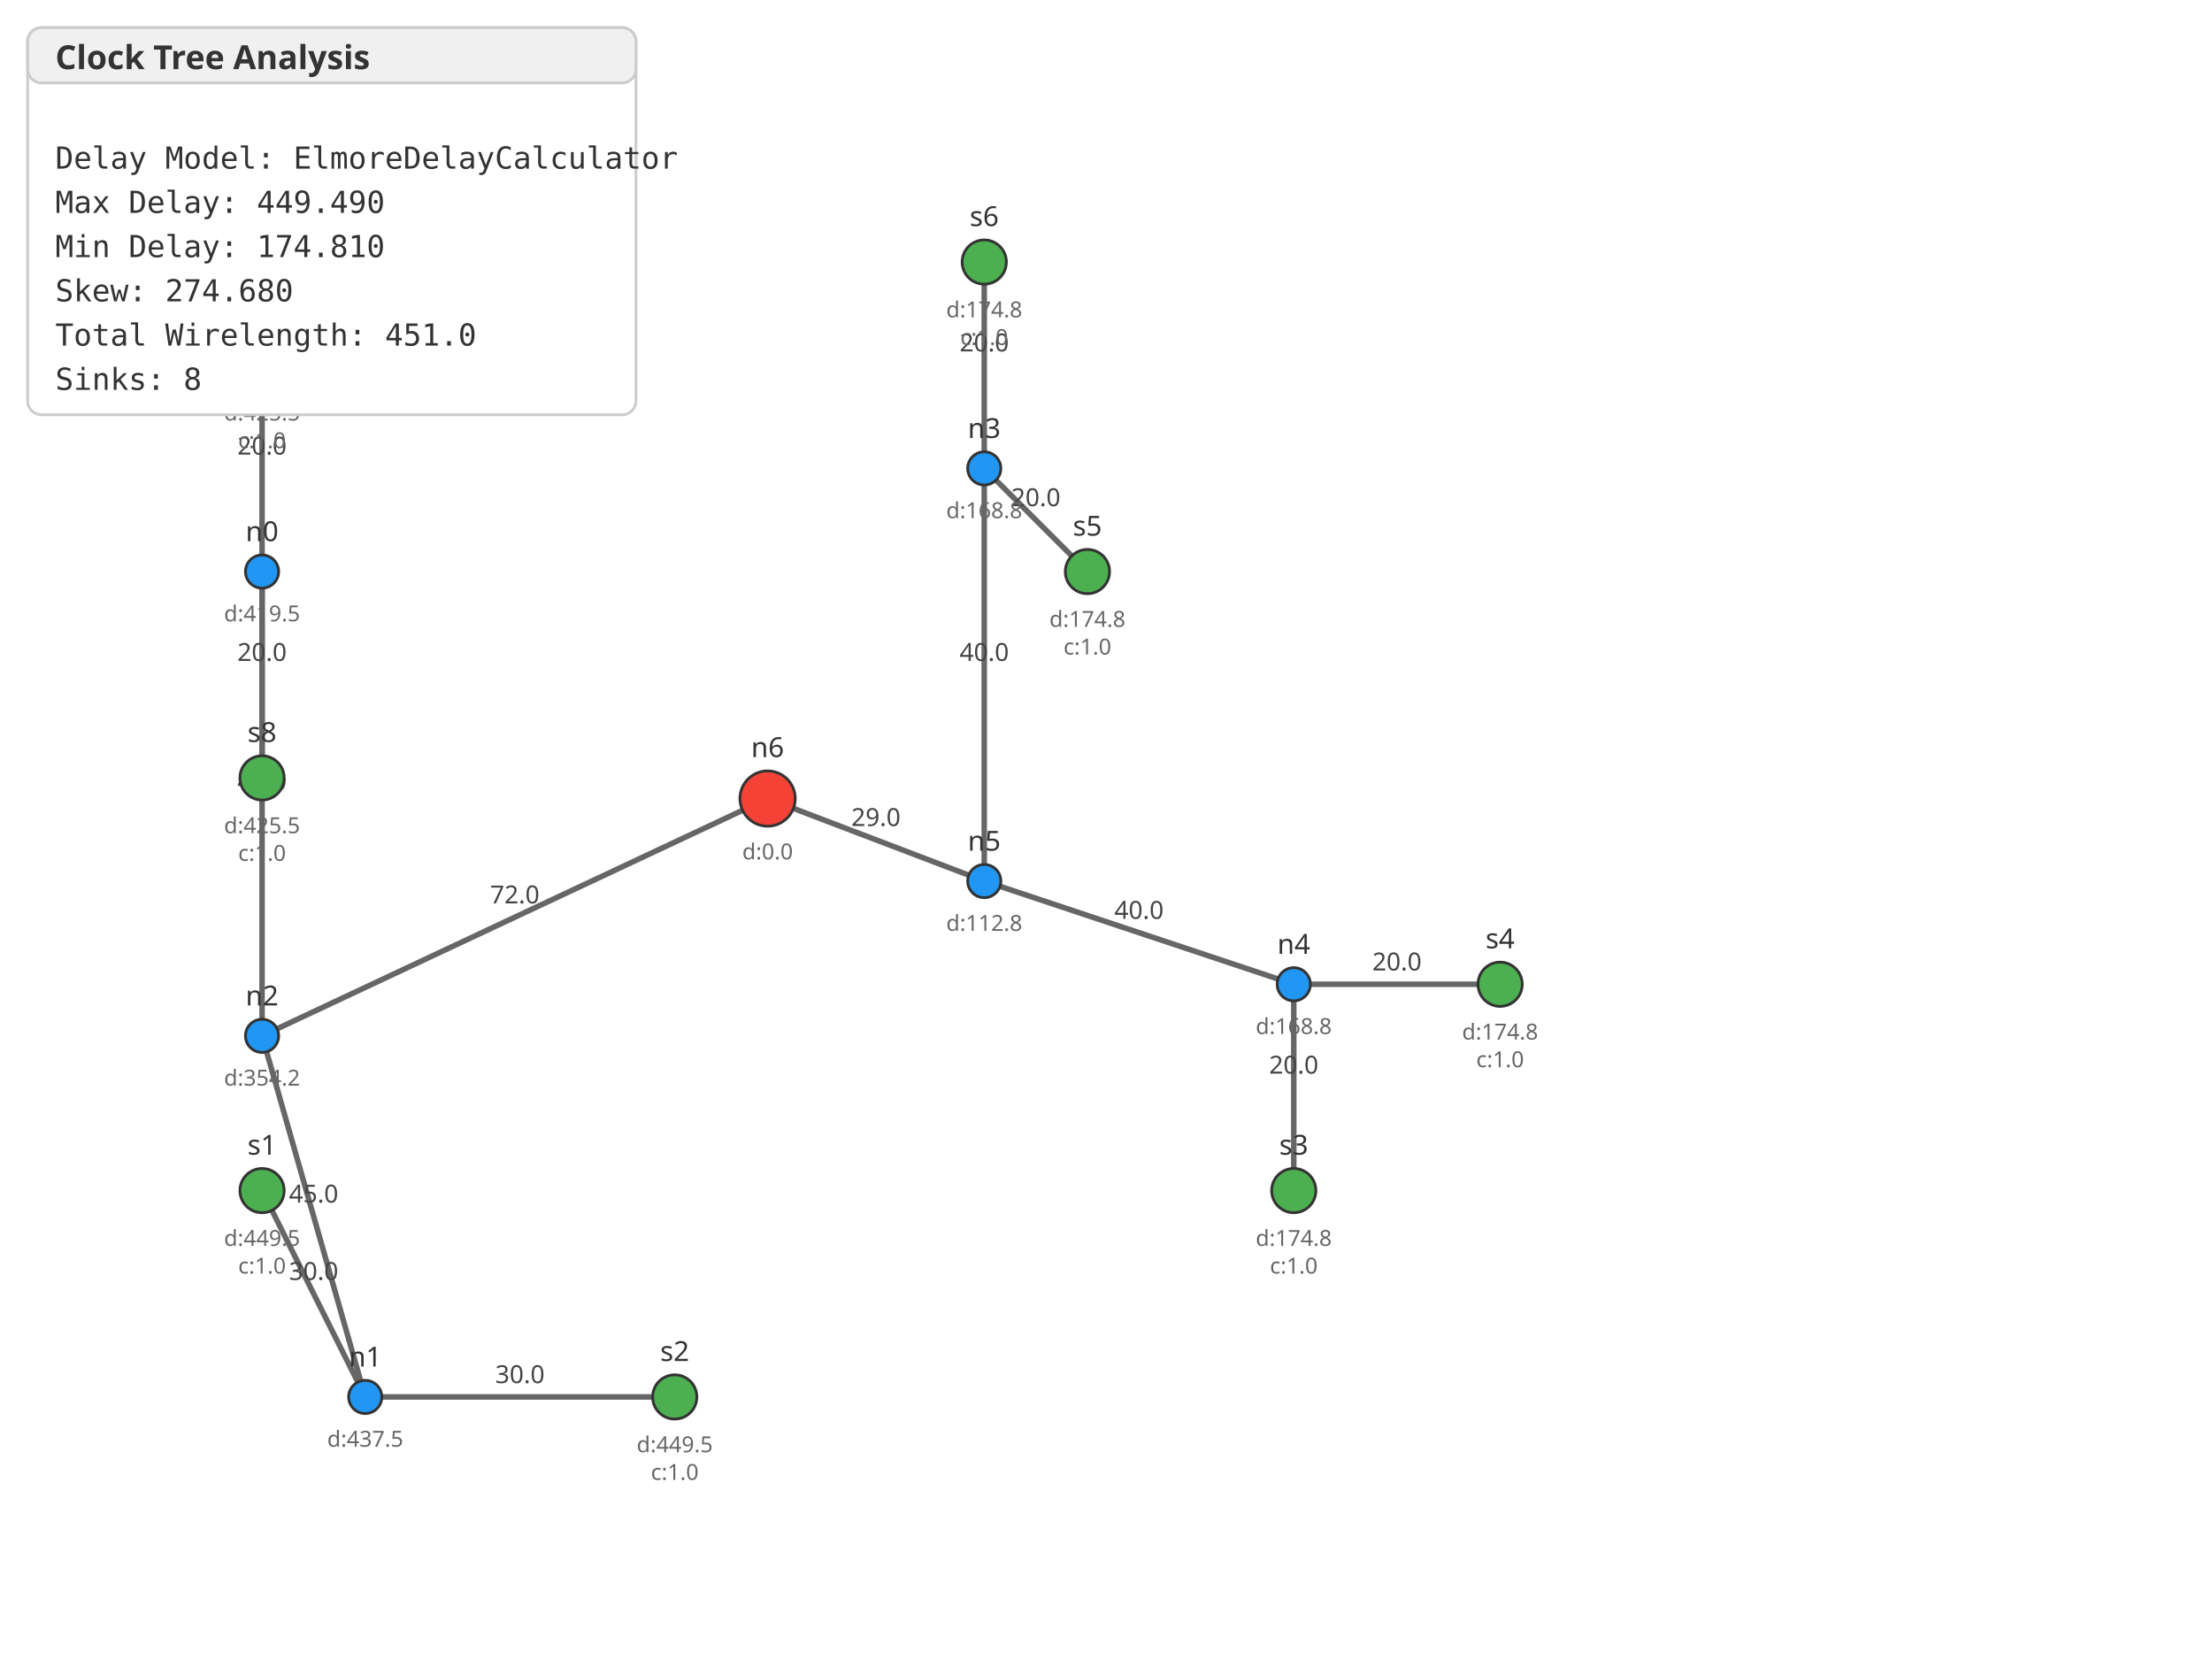
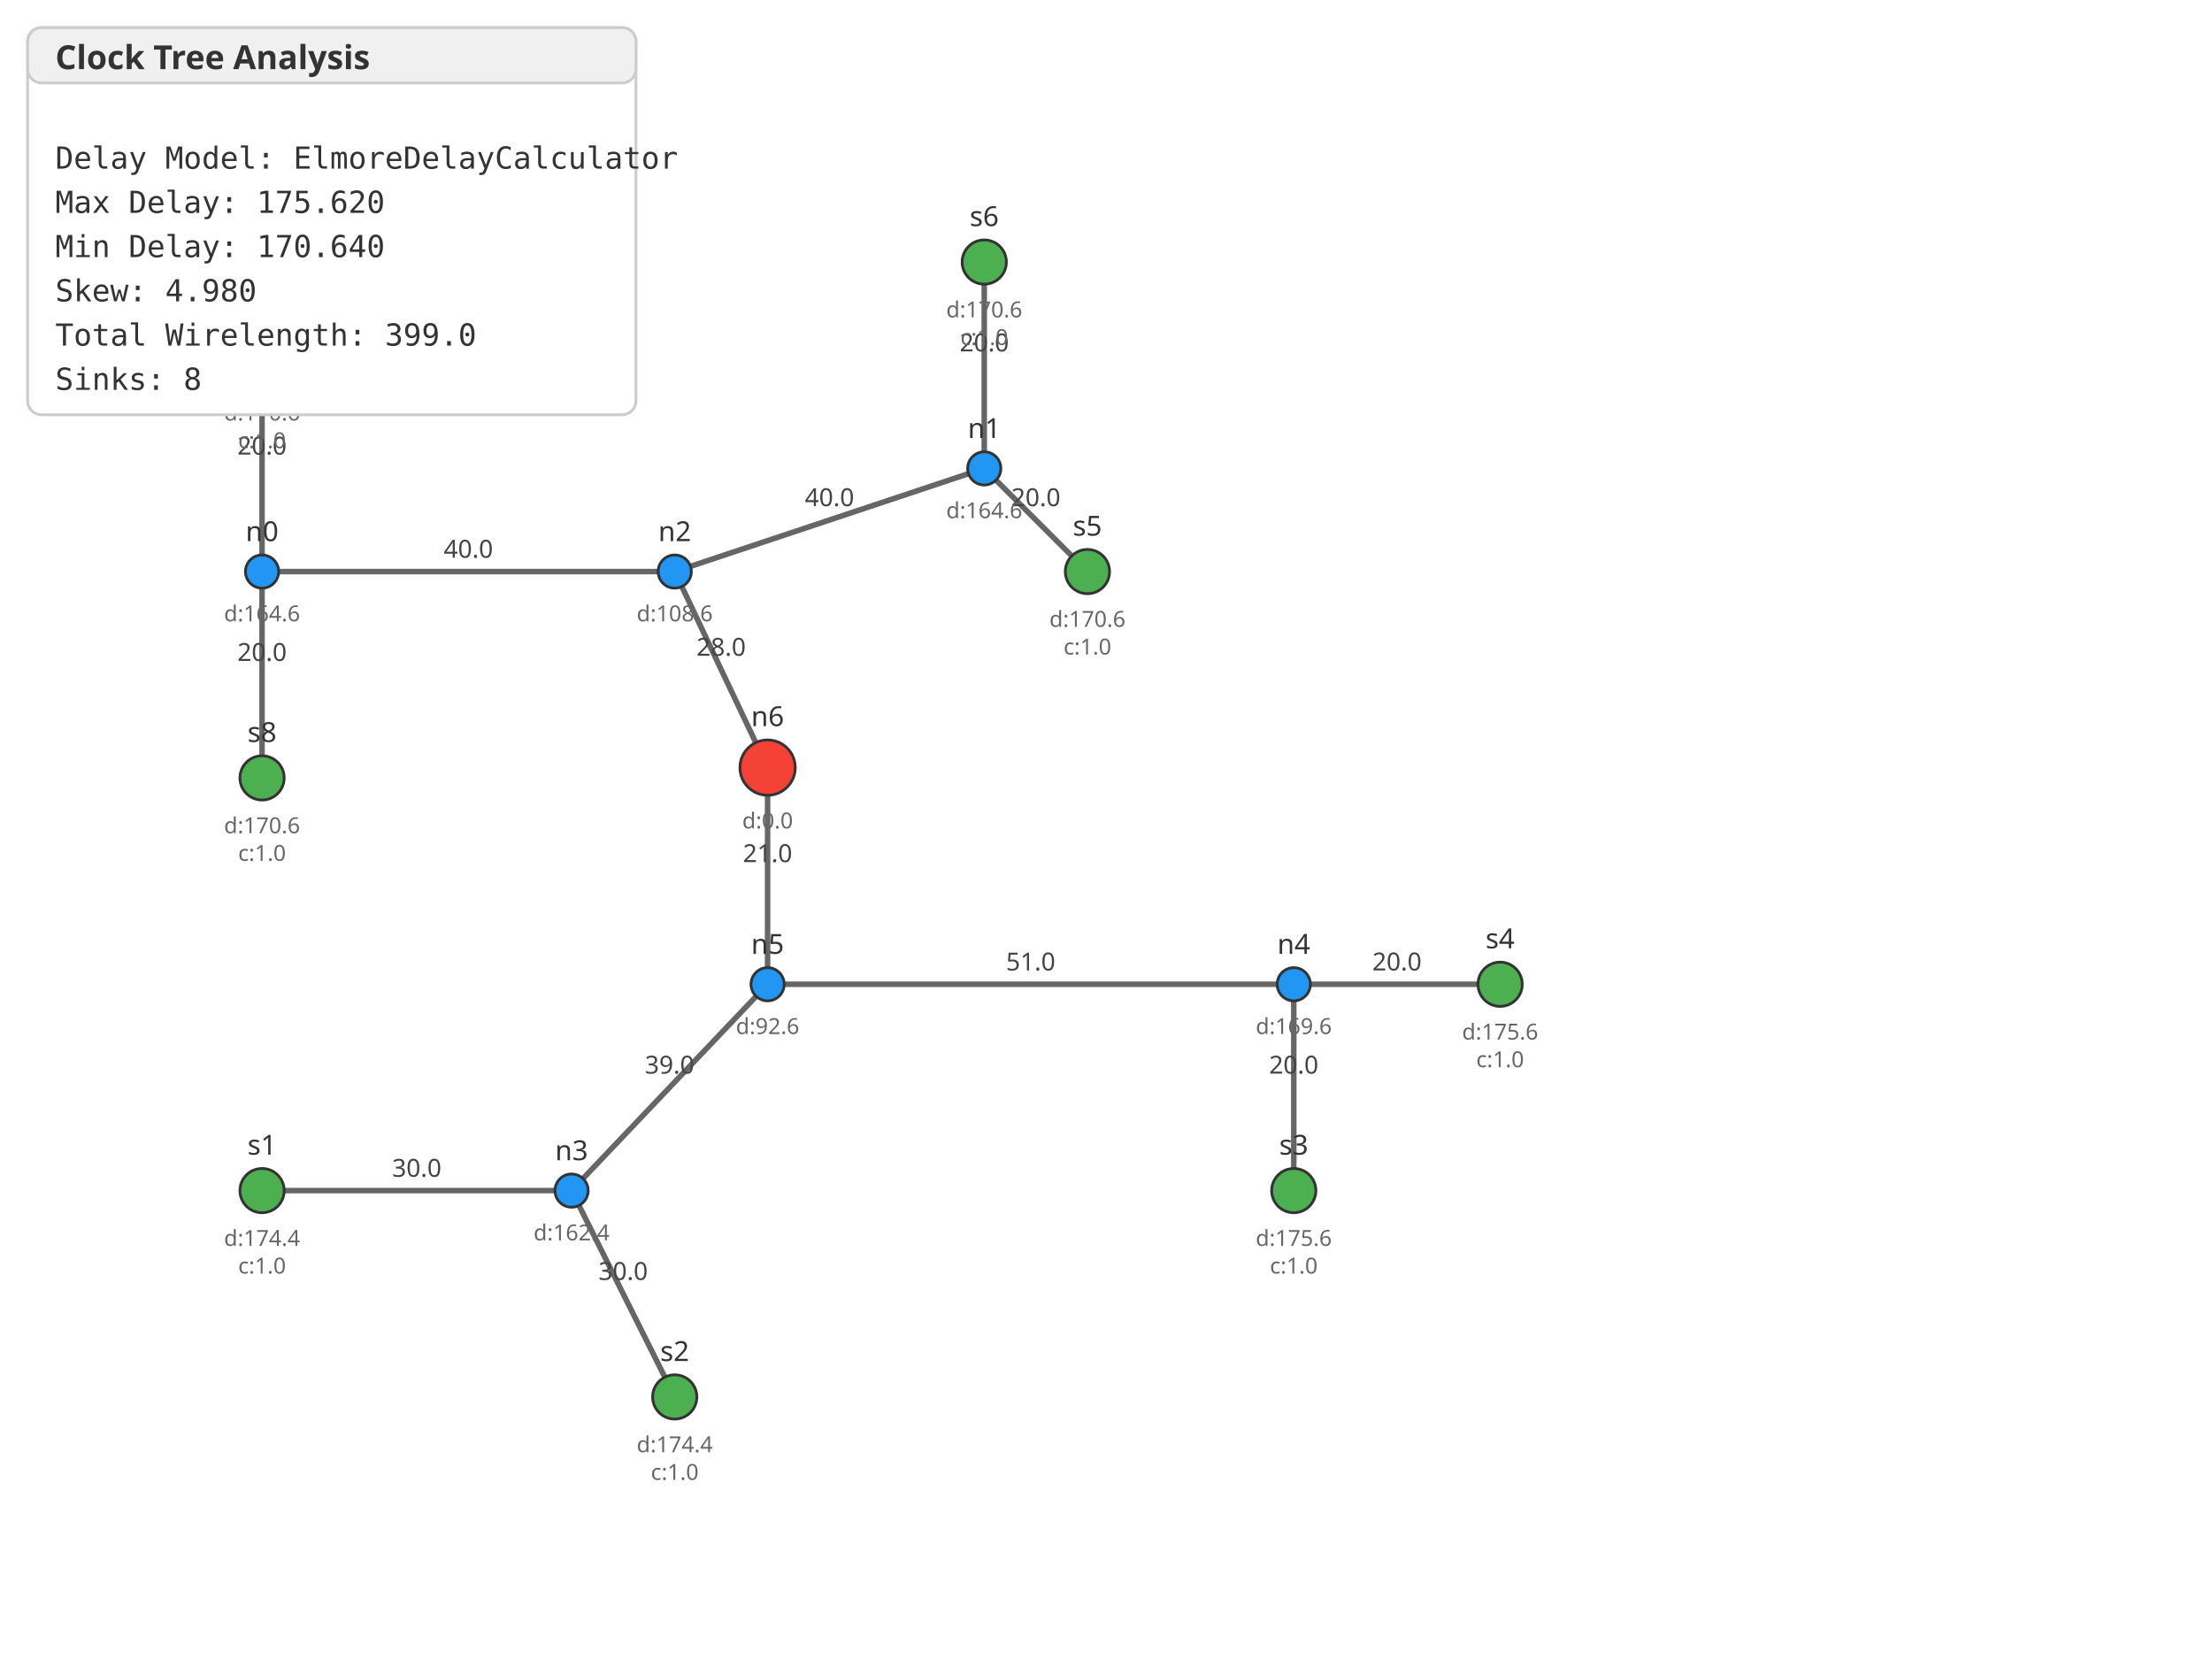
<svg xmlns="http://www.w3.org/2000/svg" width="800" height="600">
  <style>
  .node-label { font: 10px sans-serif; fill: #333; }
  .delay-label { font: 8px sans-serif; fill: #666; }
  .wire-label { font: 9px sans-serif; fill: #444; }
  .analysis-label { font: 12px sans-serif; fill: #333; }
</style>
  <rect width="100%" height="100%" fill="white" />
  <g class="clock-tree">
-     <line x1="277.612" y1="288.806" x2="94.776" y2="374.627" stroke="#666666" stroke-width="2" stroke-linecap="round" />
-     <text x="186.194" y="326.716" class="wire-label" text-anchor="middle">72.0</text>
-     <line x1="94.776" y1="374.627" x2="94.776" y2="206.716" stroke="#666666" stroke-width="2" stroke-linecap="round" />
-     <text x="94.776" y="285.672" class="wire-label" text-anchor="middle">45.0</text>
+     <line x1="277.612" y1="277.612" x2="244.03" y2="206.716" stroke="#666666" stroke-width="2" stroke-linecap="round" />
+     <text x="260.821" y="237.164" class="wire-label" text-anchor="middle">28.0</text>
+     <line x1="244.03" y1="206.716" x2="94.776" y2="206.716" stroke="#666666" stroke-width="2" stroke-linecap="round" />
+     <text x="169.403" y="201.716" class="wire-label" text-anchor="middle">40.0</text>
    <line x1="94.776" y1="206.716" x2="94.776" y2="132.09" stroke="#666666" stroke-width="2" stroke-linecap="round" />
    <text x="94.776" y="164.403" class="wire-label" text-anchor="middle">20.0</text>
    <line x1="94.776" y1="206.716" x2="94.776" y2="281.343" stroke="#666666" stroke-width="2" stroke-linecap="round" />
    <text x="94.776" y="239.03" class="wire-label" text-anchor="middle">20.0</text>
-     <line x1="94.776" y1="374.627" x2="132.09" y2="505.224" stroke="#666666" stroke-width="2" stroke-linecap="round" />
-     <text x="113.433" y="434.925" class="wire-label" text-anchor="middle">45.0</text>
-     <line x1="132.09" y1="505.224" x2="94.776" y2="430.597" stroke="#666666" stroke-width="2" stroke-linecap="round" />
-     <text x="113.433" y="462.91" class="wire-label" text-anchor="middle">30.0</text>
-     <line x1="132.09" y1="505.224" x2="244.03" y2="505.224" stroke="#666666" stroke-width="2" stroke-linecap="round" />
-     <text x="188.06" y="500.224" class="wire-label" text-anchor="middle">30.0</text>
-     <line x1="277.612" y1="288.806" x2="355.97" y2="318.657" stroke="#666666" stroke-width="2" stroke-linecap="round" />
-     <text x="316.791" y="298.731" class="wire-label" text-anchor="middle">29.0</text>
-     <line x1="355.97" y1="318.657" x2="355.97" y2="169.403" stroke="#666666" stroke-width="2" stroke-linecap="round" />
-     <text x="355.97" y="239.03" class="wire-label" text-anchor="middle">40.0</text>
+     <line x1="244.03" y1="206.716" x2="355.97" y2="169.403" stroke="#666666" stroke-width="2" stroke-linecap="round" />
+     <text x="300.0" y="183.06" class="wire-label" text-anchor="middle">40.0</text>
    <line x1="355.97" y1="169.403" x2="355.97" y2="94.776" stroke="#666666" stroke-width="2" stroke-linecap="round" />
    <text x="355.97" y="127.09" class="wire-label" text-anchor="middle">20.0</text>
    <line x1="355.97" y1="169.403" x2="393.284" y2="206.716" stroke="#666666" stroke-width="2" stroke-linecap="round" />
    <text x="374.627" y="183.06" class="wire-label" text-anchor="middle">20.0</text>
-     <line x1="355.97" y1="318.657" x2="467.91" y2="355.97" stroke="#666666" stroke-width="2" stroke-linecap="round" />
-     <text x="411.94" y="332.313" class="wire-label" text-anchor="middle">40.0</text>
+     <line x1="277.612" y1="277.612" x2="277.612" y2="355.97" stroke="#666666" stroke-width="2" stroke-linecap="round" />
+     <text x="277.612" y="311.791" class="wire-label" text-anchor="middle">21.0</text>
+     <line x1="277.612" y1="355.97" x2="206.716" y2="430.597" stroke="#666666" stroke-width="2" stroke-linecap="round" />
+     <text x="242.164" y="388.284" class="wire-label" text-anchor="middle">39.0</text>
+     <line x1="206.716" y1="430.597" x2="94.776" y2="430.597" stroke="#666666" stroke-width="2" stroke-linecap="round" />
+     <text x="150.746" y="425.597" class="wire-label" text-anchor="middle">30.0</text>
+     <line x1="206.716" y1="430.597" x2="244.03" y2="505.224" stroke="#666666" stroke-width="2" stroke-linecap="round" />
+     <text x="225.373" y="462.91" class="wire-label" text-anchor="middle">30.0</text>
+     <line x1="277.612" y1="355.97" x2="467.91" y2="355.97" stroke="#666666" stroke-width="2" stroke-linecap="round" />
+     <text x="372.761" y="350.97" class="wire-label" text-anchor="middle">51.0</text>
+     <line x1="467.91" y1="355.97" x2="542.537" y2="355.97" stroke="#666666" stroke-width="2" stroke-linecap="round" />
+     <text x="505.224" y="350.97" class="wire-label" text-anchor="middle">20.0</text>
    <line x1="467.91" y1="355.97" x2="467.91" y2="430.597" stroke="#666666" stroke-width="2" stroke-linecap="round" />
    <text x="467.91" y="388.284" class="wire-label" text-anchor="middle">20.0</text>
-     <line x1="467.91" y1="355.97" x2="542.537" y2="355.97" stroke="#666666" stroke-width="2" stroke-linecap="round" />
-     <text x="505.224" y="350.97" class="wire-label" text-anchor="middle">20.0</text>
-     <circle cx="277.612" cy="288.806" r="10" fill="#F44336" stroke="#333" stroke-width="1" />
-     <text x="277.612" y="273.806" class="node-label" text-anchor="middle">n6</text>
-     <text x="277.612" y="310.806" class="delay-label" text-anchor="middle">d:0.0</text>
-     <circle cx="94.776" cy="374.627" r="6" fill="#2196F3" stroke="#333" stroke-width="1" />
-     <text x="94.776" y="363.627" class="node-label" text-anchor="middle">n2</text>
-     <text x="94.776" y="392.627" class="delay-label" text-anchor="middle">d:354.2</text>
+     <circle cx="277.612" cy="277.612" r="10" fill="#F44336" stroke="#333" stroke-width="1" />
+     <text x="277.612" y="262.612" class="node-label" text-anchor="middle">n6</text>
+     <text x="277.612" y="299.612" class="delay-label" text-anchor="middle">d:0.0</text>
+     <circle cx="244.03" cy="206.716" r="6" fill="#2196F3" stroke="#333" stroke-width="1" />
+     <text x="244.03" y="195.716" class="node-label" text-anchor="middle">n2</text>
+     <text x="244.03" y="224.716" class="delay-label" text-anchor="middle">d:108.6</text>
    <circle cx="94.776" cy="206.716" r="6" fill="#2196F3" stroke="#333" stroke-width="1" />
    <text x="94.776" y="195.716" class="node-label" text-anchor="middle">n0</text>
-     <text x="94.776" y="224.716" class="delay-label" text-anchor="middle">d:419.5</text>
+     <text x="94.776" y="224.716" class="delay-label" text-anchor="middle">d:164.6</text>
    <circle cx="94.776" cy="132.09" r="8" fill="#4CAF50" stroke="#333" stroke-width="1" />
    <text x="94.776" y="119.09" class="node-label" text-anchor="middle">s7</text>
-     <text x="94.776" y="152.09" class="delay-label" text-anchor="middle">d:425.5</text>
+     <text x="94.776" y="152.09" class="delay-label" text-anchor="middle">d:170.6</text>
    <text x="94.776" y="162.09" class="delay-label" text-anchor="middle">c:1.0</text>
    <circle cx="94.776" cy="281.343" r="8" fill="#4CAF50" stroke="#333" stroke-width="1" />
    <text x="94.776" y="268.343" class="node-label" text-anchor="middle">s8</text>
-     <text x="94.776" y="301.343" class="delay-label" text-anchor="middle">d:425.5</text>
+     <text x="94.776" y="301.343" class="delay-label" text-anchor="middle">d:170.6</text>
    <text x="94.776" y="311.343" class="delay-label" text-anchor="middle">c:1.0</text>
-     <circle cx="132.09" cy="505.224" r="6" fill="#2196F3" stroke="#333" stroke-width="1" />
-     <text x="132.09" y="494.224" class="node-label" text-anchor="middle">n1</text>
-     <text x="132.09" y="523.224" class="delay-label" text-anchor="middle">d:437.5</text>
+     <circle cx="355.97" cy="169.403" r="6" fill="#2196F3" stroke="#333" stroke-width="1" />
+     <text x="355.97" y="158.403" class="node-label" text-anchor="middle">n1</text>
+     <text x="355.97" y="187.403" class="delay-label" text-anchor="middle">d:164.6</text>
+     <circle cx="355.97" cy="94.776" r="8" fill="#4CAF50" stroke="#333" stroke-width="1" />
+     <text x="355.97" y="81.776" class="node-label" text-anchor="middle">s6</text>
+     <text x="355.97" y="114.776" class="delay-label" text-anchor="middle">d:170.6</text>
+     <text x="355.97" y="124.776" class="delay-label" text-anchor="middle">c:1.0</text>
+     <circle cx="393.284" cy="206.716" r="8" fill="#4CAF50" stroke="#333" stroke-width="1" />
+     <text x="393.284" y="193.716" class="node-label" text-anchor="middle">s5</text>
+     <text x="393.284" y="226.716" class="delay-label" text-anchor="middle">d:170.6</text>
+     <text x="393.284" y="236.716" class="delay-label" text-anchor="middle">c:1.0</text>
+     <circle cx="277.612" cy="355.97" r="6" fill="#2196F3" stroke="#333" stroke-width="1" />
+     <text x="277.612" y="344.97" class="node-label" text-anchor="middle">n5</text>
+     <text x="277.612" y="373.97" class="delay-label" text-anchor="middle">d:92.6</text>
+     <circle cx="206.716" cy="430.597" r="6" fill="#2196F3" stroke="#333" stroke-width="1" />
+     <text x="206.716" y="419.597" class="node-label" text-anchor="middle">n3</text>
+     <text x="206.716" y="448.597" class="delay-label" text-anchor="middle">d:162.4</text>
    <circle cx="94.776" cy="430.597" r="8" fill="#4CAF50" stroke="#333" stroke-width="1" />
    <text x="94.776" y="417.597" class="node-label" text-anchor="middle">s1</text>
-     <text x="94.776" y="450.597" class="delay-label" text-anchor="middle">d:449.5</text>
+     <text x="94.776" y="450.597" class="delay-label" text-anchor="middle">d:174.4</text>
    <text x="94.776" y="460.597" class="delay-label" text-anchor="middle">c:1.0</text>
    <circle cx="244.03" cy="505.224" r="8" fill="#4CAF50" stroke="#333" stroke-width="1" />
    <text x="244.03" y="492.224" class="node-label" text-anchor="middle">s2</text>
-     <text x="244.03" y="525.224" class="delay-label" text-anchor="middle">d:449.5</text>
+     <text x="244.03" y="525.224" class="delay-label" text-anchor="middle">d:174.4</text>
    <text x="244.03" y="535.224" class="delay-label" text-anchor="middle">c:1.0</text>
-     <circle cx="355.97" cy="318.657" r="6" fill="#2196F3" stroke="#333" stroke-width="1" />
-     <text x="355.97" y="307.657" class="node-label" text-anchor="middle">n5</text>
-     <text x="355.97" y="336.657" class="delay-label" text-anchor="middle">d:112.8</text>
-     <circle cx="355.97" cy="169.403" r="6" fill="#2196F3" stroke="#333" stroke-width="1" />
-     <text x="355.97" y="158.403" class="node-label" text-anchor="middle">n3</text>
-     <text x="355.97" y="187.403" class="delay-label" text-anchor="middle">d:168.8</text>
-     <circle cx="355.97" cy="94.776" r="8" fill="#4CAF50" stroke="#333" stroke-width="1" />
-     <text x="355.97" y="81.776" class="node-label" text-anchor="middle">s6</text>
-     <text x="355.97" y="114.776" class="delay-label" text-anchor="middle">d:174.8</text>
-     <text x="355.97" y="124.776" class="delay-label" text-anchor="middle">c:1.0</text>
-     <circle cx="393.284" cy="206.716" r="8" fill="#4CAF50" stroke="#333" stroke-width="1" />
-     <text x="393.284" y="193.716" class="node-label" text-anchor="middle">s5</text>
-     <text x="393.284" y="226.716" class="delay-label" text-anchor="middle">d:174.8</text>
-     <text x="393.284" y="236.716" class="delay-label" text-anchor="middle">c:1.0</text>
    <circle cx="467.91" cy="355.97" r="6" fill="#2196F3" stroke="#333" stroke-width="1" />
    <text x="467.91" y="344.97" class="node-label" text-anchor="middle">n4</text>
-     <text x="467.91" y="373.97" class="delay-label" text-anchor="middle">d:168.8</text>
+     <text x="467.91" y="373.97" class="delay-label" text-anchor="middle">d:169.6</text>
+     <circle cx="542.537" cy="355.97" r="8" fill="#4CAF50" stroke="#333" stroke-width="1" />
+     <text x="542.537" y="342.97" class="node-label" text-anchor="middle">s4</text>
+     <text x="542.537" y="375.97" class="delay-label" text-anchor="middle">d:175.6</text>
+     <text x="542.537" y="385.97" class="delay-label" text-anchor="middle">c:1.0</text>
    <circle cx="467.91" cy="430.597" r="8" fill="#4CAF50" stroke="#333" stroke-width="1" />
    <text x="467.91" y="417.597" class="node-label" text-anchor="middle">s3</text>
-     <text x="467.91" y="450.597" class="delay-label" text-anchor="middle">d:174.8</text>
+     <text x="467.91" y="450.597" class="delay-label" text-anchor="middle">d:175.6</text>
    <text x="467.91" y="460.597" class="delay-label" text-anchor="middle">c:1.0</text>
-     <circle cx="542.537" cy="355.97" r="8" fill="#4CAF50" stroke="#333" stroke-width="1" />
-     <text x="542.537" y="342.97" class="node-label" text-anchor="middle">s4</text>
-     <text x="542.537" y="375.97" class="delay-label" text-anchor="middle">d:174.8</text>
-     <text x="542.537" y="385.97" class="delay-label" text-anchor="middle">c:1.0</text>
    <g class="analysis-info">
      <rect x="10" y="10" width="220" height="140" fill="white" stroke="#ccc" stroke-width="1" rx="5" />
      <rect x="10" y="10" width="220" height="20" fill="#f0f0f0" stroke="#ccc" stroke-width="1" rx="5" />
      <text x="20" y="25" font-family="sans-serif" font-size="12" font-weight="bold" fill="#333">Clock Tree Analysis</text>
      <text x="20" y="45" font-family="monospace" font-size="11" fill="#333">
        <tspan x="20" y="61">Delay Model: ElmoreDelayCalculator</tspan>
-         <tspan x="20" y="77">Max Delay: 449.490</tspan>
-         <tspan x="20" y="93">Min Delay: 174.810</tspan>
-         <tspan x="20" y="109">Skew: 274.680</tspan>
-         <tspan x="20" y="125">Total Wirelength: 451.0</tspan>
+         <tspan x="20" y="77">Max Delay: 175.620</tspan>
+         <tspan x="20" y="93">Min Delay: 170.640</tspan>
+         <tspan x="20" y="109">Skew: 4.980</tspan>
+         <tspan x="20" y="125">Total Wirelength: 399.0</tspan>
        <tspan x="20" y="141">Sinks: 8</tspan>
      </text>
    </g>
  </g>
</svg>
